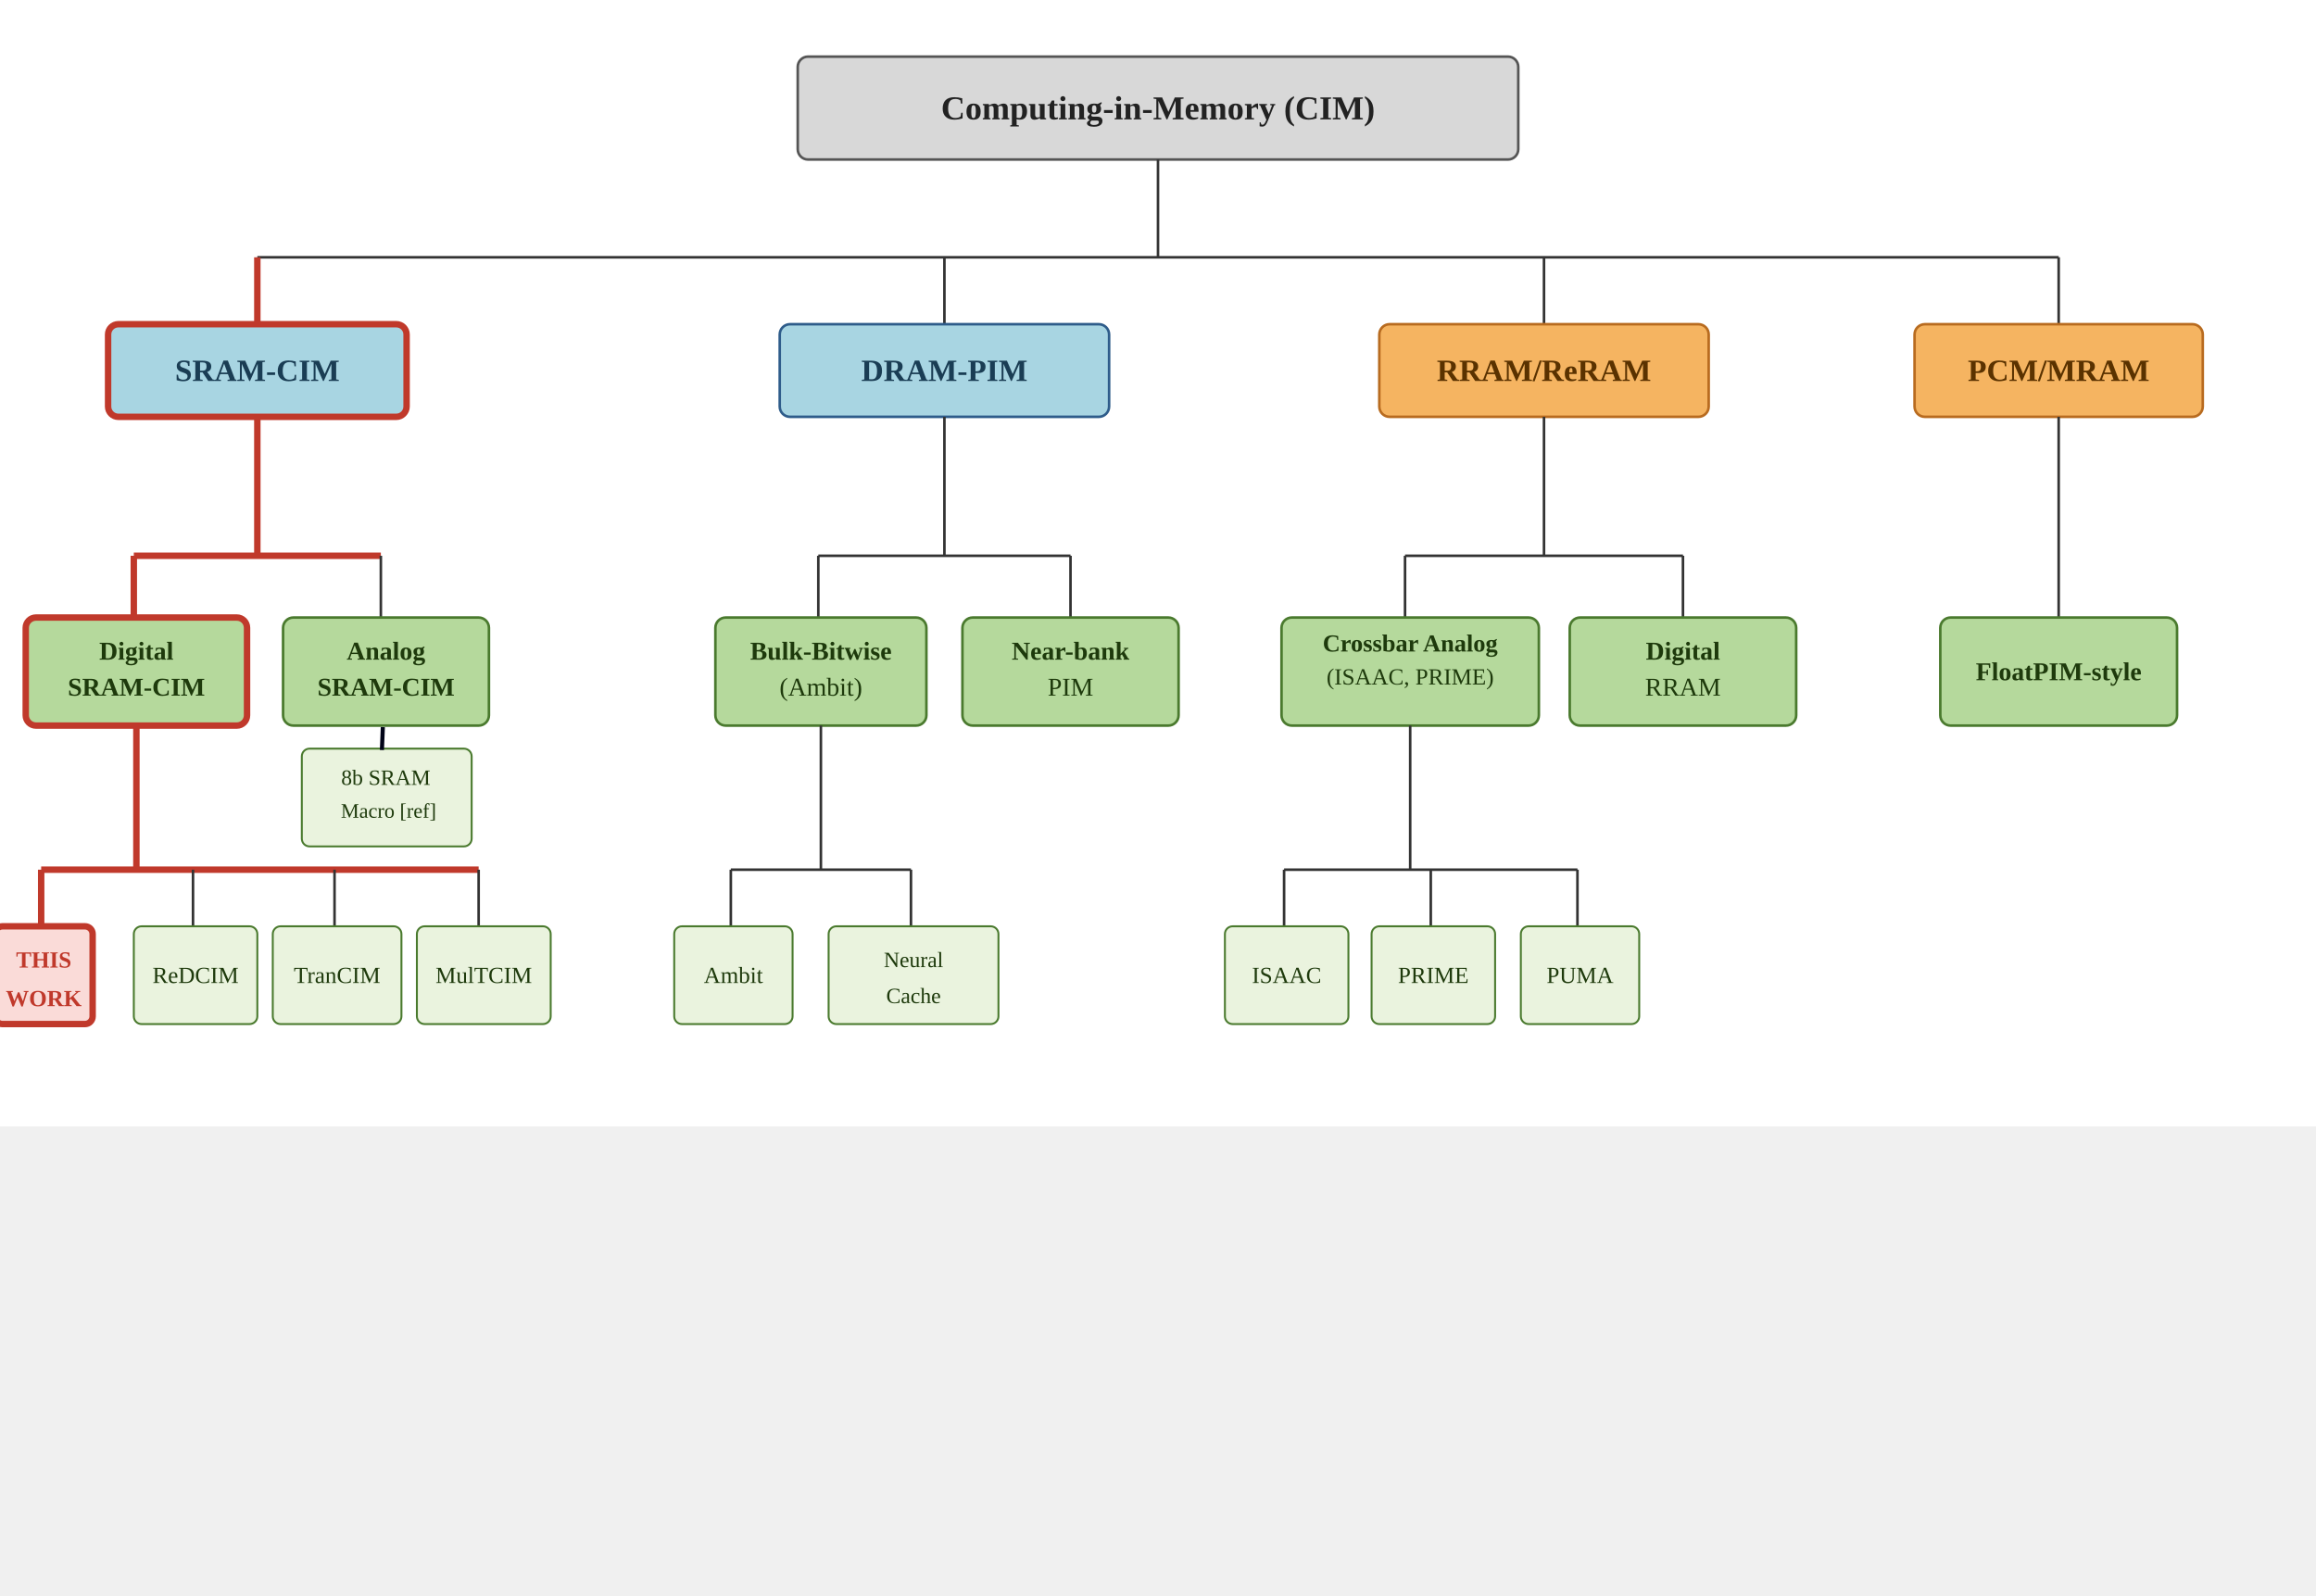
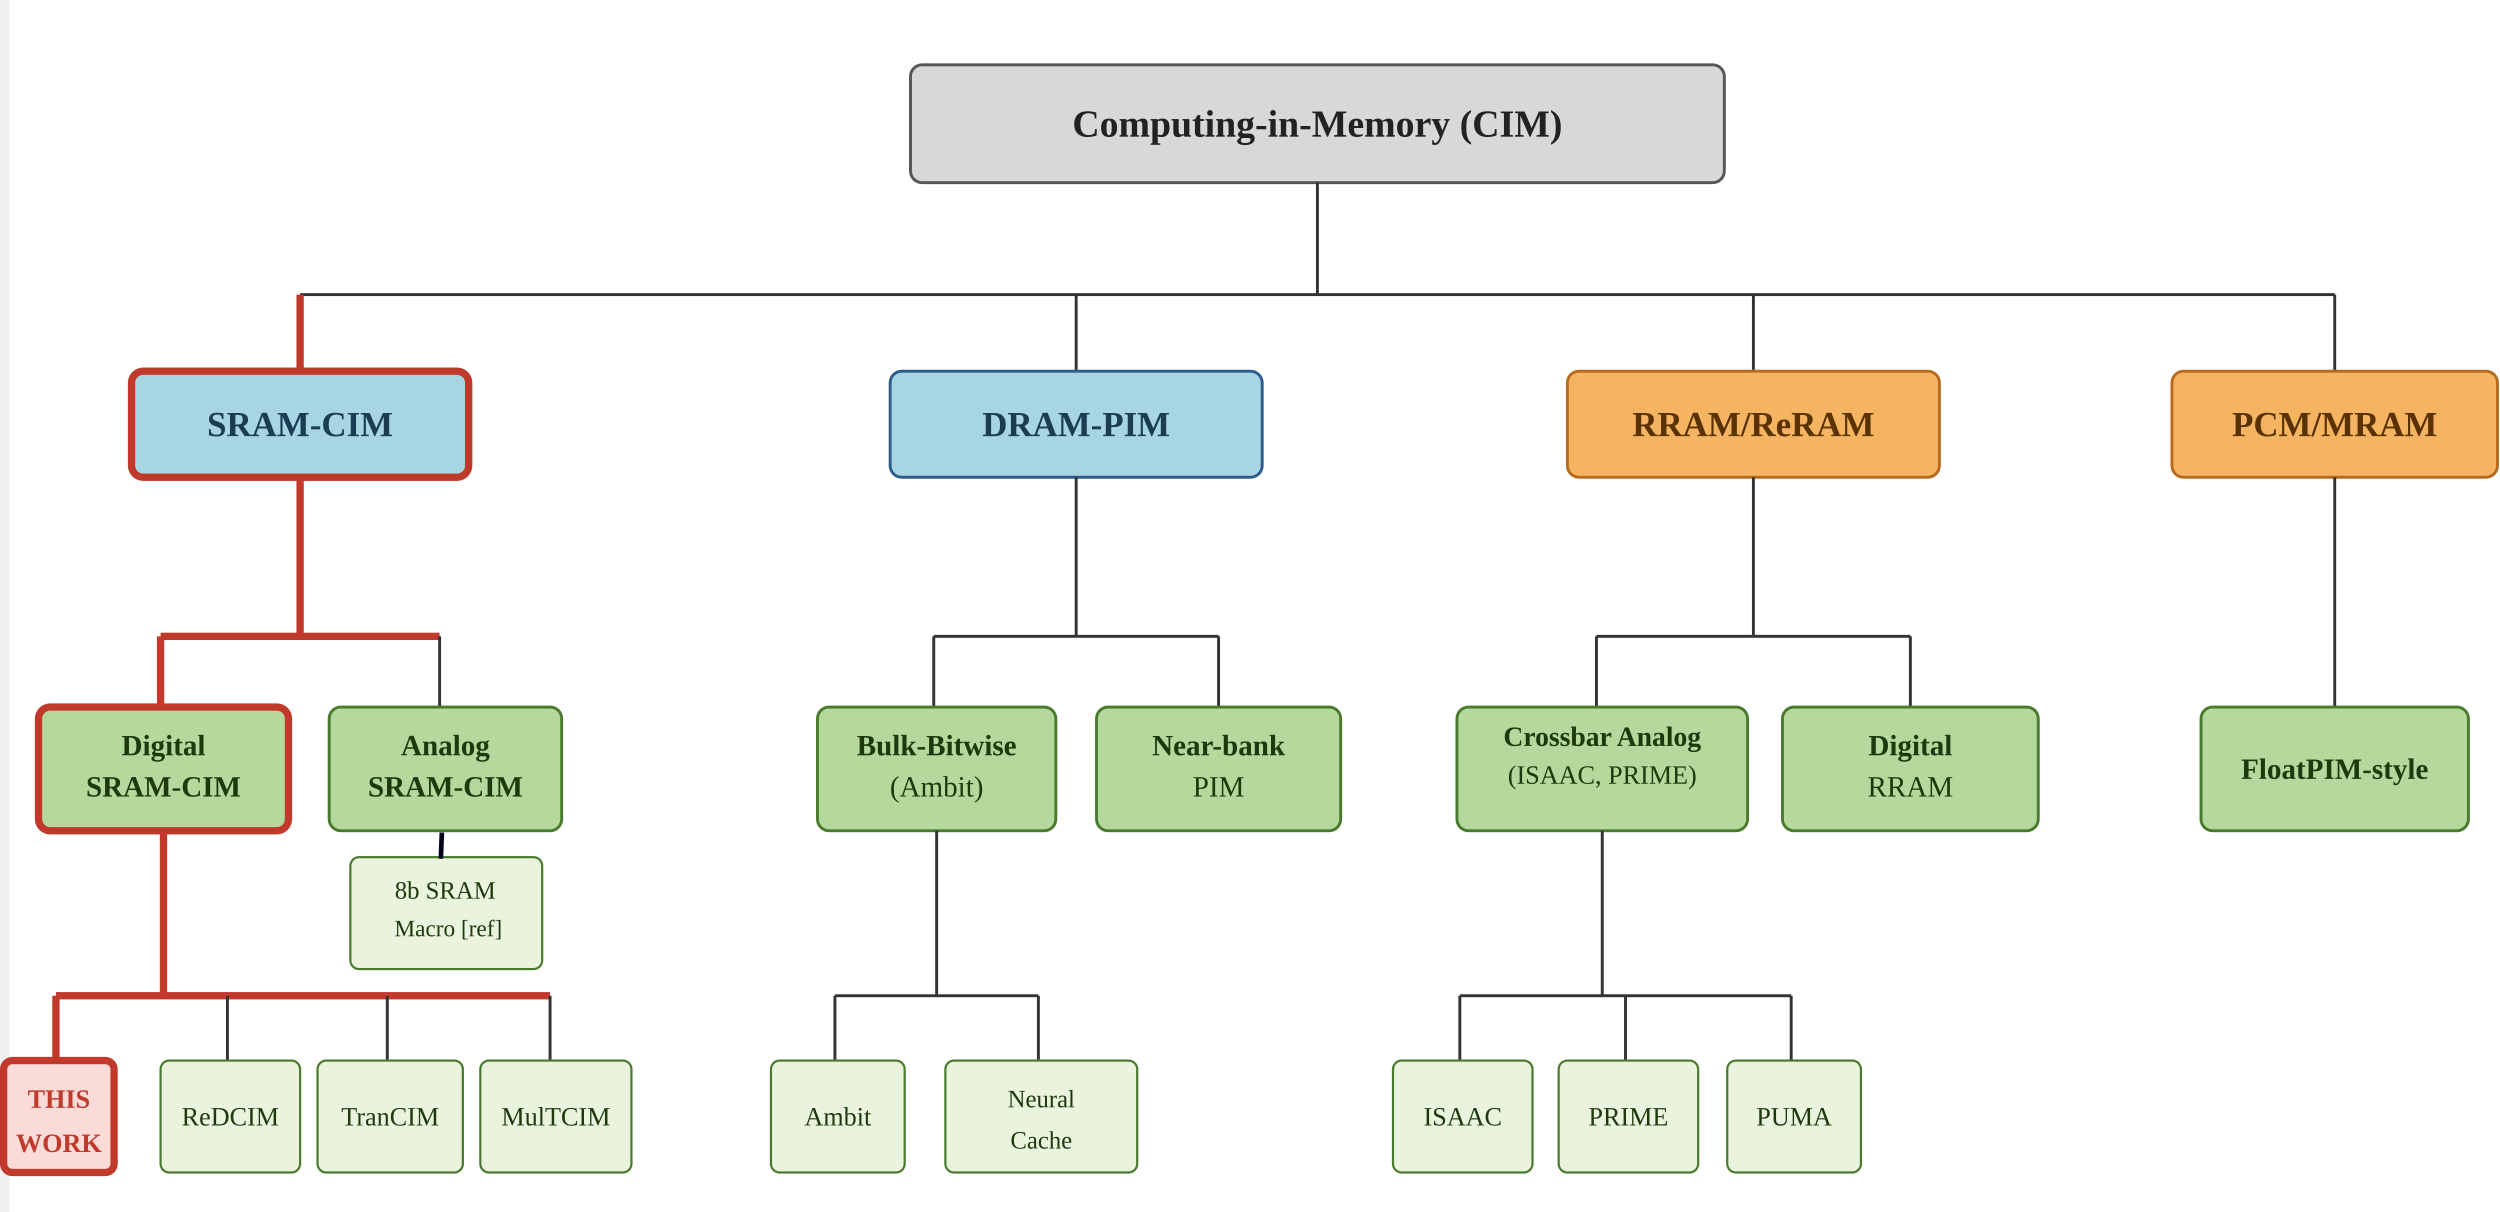
- <svg xmlns="http://www.w3.org/2000/svg" width="900" height="620" viewBox="0 0 900 620" role="img" version="1.1" id="svg9">
-   <rect x="0" y="0" width="900" height="437.773" fill="#ffffff" id="rect1" style="stroke-width:0.84" />
+ <svg xmlns="http://www.w3.org/2000/svg" width="903.25" height="437.773" viewBox="0 0 903.25 437.773" role="img" version="1.1" id="svg9">
+   <rect x="3.412" y="0" width="945.138" height="465.96" fill="#ffffff" id="rect1" style="stroke-width:0.888" />
  <defs id="defs1">
    <marker id="arr" viewBox="0 0 10 10" refX="8" refY="5" markerWidth="6" markerHeight="6" orient="auto-start-reverse">
-       <path d="M2 1L8 5L2 9" fill="none" stroke="context-stroke" stroke-width="1.5" stroke-linecap="round" stroke-linejoin="round" id="path1" />
+       <path d="M 2,1 8,5 2,9" fill="none" stroke="context-stroke" stroke-width="1.5" stroke-linecap="round" stroke-linejoin="round" id="path1" />
    </marker>
  </defs>
-   <rect id="rect-root" x="310" y="22" width="280" height="40" rx="4" fill="#D8D8D8" stroke="#555555" stroke-width="1" />
-   <text id="text-root" x="450" y="42" text-anchor="middle" dominant-baseline="central" font-family="'Times New Roman', Georgia, serif" font-size="13" font-weight="bold" fill="#222">
-     Computing-in-Memory (CIM)
-   </text>
-   <line id="vline-root" x1="450" y1="62" x2="450" y2="100" stroke="#333" stroke-width="1" fill="none" />
-   <line id="hbus-l2" x1="100" y1="100" x2="800" y2="100" stroke="#333" stroke-width="1" fill="none" />
-   <line id="drop-sram" x1="100" y1="100" x2="100" y2="126" stroke="#C0392B" stroke-width="2.5" fill="none" />
-   <line id="drop-dram" x1="367" y1="100" x2="367" y2="126" stroke="#333" stroke-width="1" fill="none" />
-   <line id="drop-rram" x1="600" y1="100" x2="600" y2="126" stroke="#333" stroke-width="1" fill="none" />
-   <line id="drop-pcm" x1="800" y1="100" x2="800" y2="126" stroke="#333" stroke-width="1" fill="none" />
-   <rect id="rect-sram" x="42" y="126" width="116" height="36" rx="4" fill="#A8D5E2" stroke="#C0392B" stroke-width="2.5" />
-   <text id="text-sram" x="100" y="144" text-anchor="middle" dominant-baseline="central" font-family="'Times New Roman', Georgia, serif" font-size="12" font-weight="bold" fill="#1a3d54">
-     SRAM-CIM
-   </text>
-   <rect id="rect-dram" x="303" y="126" width="128" height="36" rx="4" fill="#A8D5E2" stroke="#2E5C8A" stroke-width="1" />
-   <text id="text-dram" x="367" y="144" text-anchor="middle" dominant-baseline="central" font-family="'Times New Roman', Georgia, serif" font-size="12" font-weight="bold" fill="#1a3d54">
-     DRAM-PIM
-   </text>
-   <rect id="rect-rram" x="536" y="126" width="128" height="36" rx="4" fill="#F5B461" stroke="#B86B1F" stroke-width="1" />
-   <text id="text-rram" x="600" y="144" text-anchor="middle" dominant-baseline="central" font-family="'Times New Roman', Georgia, serif" font-size="12" font-weight="bold" fill="#5a3200">
-     RRAM/ReRAM
-   </text>
-   <rect id="rect-pcm" x="744" y="126" width="112" height="36" rx="4" fill="#F5B461" stroke="#B86B1F" stroke-width="1" />
-   <text id="text-pcm" x="800" y="144" text-anchor="middle" dominant-baseline="central" font-family="'Times New Roman', Georgia, serif" font-size="12" font-weight="bold" fill="#5a3200">
-     PCM/MRAM
-   </text>
-   <line id="vline-sram" x1="100" y1="162" x2="100" y2="216" stroke="#C0392B" stroke-width="2.5" fill="none" />
-   <line id="hbus-sram" x1="52" y1="216" x2="148" y2="216" stroke="#C0392B" stroke-width="2.5" fill="none" />
-   <line id="drop-digsram" x1="52" y1="216" x2="52" y2="240" stroke="#C0392B" stroke-width="2.5" fill="none" />
-   <line id="drop-anasram" x1="148" y1="216" x2="148" y2="240" stroke="#333" stroke-width="1" fill="none" />
-   <line id="vline-dram" x1="367" y1="162" x2="367" y2="216" stroke="#333" stroke-width="1" fill="none" />
-   <line id="hbus-dram" x1="318" y1="216" x2="416" y2="216" stroke="#333" stroke-width="1" fill="none" />
-   <line id="drop-bulk" x1="318" y1="216" x2="318" y2="240" stroke="#333" stroke-width="1" fill="none" />
-   <line id="drop-near" x1="416" y1="216" x2="416" y2="240" stroke="#333" stroke-width="1" fill="none" />
-   <line id="vline-rram" x1="600" y1="162" x2="600" y2="216" stroke="#333" stroke-width="1" fill="none" />
-   <line id="hbus-rram" x1="546" y1="216" x2="654" y2="216" stroke="#333" stroke-width="1" fill="none" />
-   <line id="drop-xbar" x1="546" y1="216" x2="546" y2="240" stroke="#333" stroke-width="1" fill="none" />
-   <line id="drop-digrram" x1="654" y1="216" x2="654" y2="240" stroke="#333" stroke-width="1" fill="none" />
-   <line id="vline-pcm" x1="800" y1="162" x2="800" y2="240" stroke="#333" stroke-width="1" fill="none" />
-   <rect id="rect-digsram" x="10" y="240" width="86" height="42" rx="4" fill="#B5D99C" stroke="#C0392B" stroke-width="2.5" />
-   <text id="text-digsram1" x="53" y="253" text-anchor="middle" dominant-baseline="central" font-family="'Times New Roman', Georgia, serif" font-size="10" font-weight="bold" fill="#1e3a0c">Digital</text>
-   <text id="text-digsram2" x="53" y="267" text-anchor="middle" dominant-baseline="central" font-family="'Times New Roman', Georgia, serif" font-size="10" font-weight="bold" fill="#1e3a0c">SRAM-CIM</text>
-   <rect id="rect-anasram" x="110" y="240" width="80" height="42" rx="4" fill="#B5D99C" stroke="#4A7A2E" stroke-width="1" />
-   <text id="text-anasram1" x="150" y="253" text-anchor="middle" dominant-baseline="central" font-family="'Times New Roman', Georgia, serif" font-size="10" font-weight="bold" fill="#1e3a0c">Analog</text>
-   <text id="text-anasram2" x="150" y="267" text-anchor="middle" dominant-baseline="central" font-family="'Times New Roman', Georgia, serif" font-size="10" font-weight="bold" fill="#1e3a0c">SRAM-CIM</text>
-   <rect id="rect-bulk" x="278" y="240" width="82" height="42" rx="4" fill="#B5D99C" stroke="#4A7A2E" stroke-width="1" />
-   <text id="text-bulk1" x="319" y="253" text-anchor="middle" dominant-baseline="central" font-family="'Times New Roman', Georgia, serif" font-size="10" font-weight="bold" fill="#1e3a0c">Bulk-Bitwise</text>
-   <text id="text-bulk2" x="319" y="267" text-anchor="middle" dominant-baseline="central" font-family="'Times New Roman', Georgia, serif" font-size="10" fill="#1e3a0c">(Ambit)</text>
-   <rect id="rect-near" x="374" y="240" width="84" height="42" rx="4" fill="#B5D99C" stroke="#4A7A2E" stroke-width="1" />
-   <text id="text-near1" x="416" y="253" text-anchor="middle" dominant-baseline="central" font-family="'Times New Roman', Georgia, serif" font-size="10" font-weight="bold" fill="#1e3a0c">Near-bank</text>
-   <text id="text-near2" x="416" y="267" text-anchor="middle" dominant-baseline="central" font-family="'Times New Roman', Georgia, serif" font-size="10" fill="#1e3a0c">PIM</text>
-   <rect id="rect-xbar" x="498" y="240" width="100" height="42" rx="4" fill="#B5D99C" stroke="#4A7A2E" stroke-width="1" />
-   <text id="text-xbar1" x="548" y="250" text-anchor="middle" dominant-baseline="central" font-family="'Times New Roman', Georgia, serif" font-size="9.5" font-weight="bold" fill="#1e3a0c">Crossbar Analog</text>
-   <text id="text-xbar2" x="548" y="263" text-anchor="middle" dominant-baseline="central" font-family="'Times New Roman', Georgia, serif" font-size="9" fill="#1e3a0c">(ISAAC, PRIME)</text>
-   <rect id="rect-digrram" x="610" y="240" width="88" height="42" rx="4" fill="#B5D99C" stroke="#4A7A2E" stroke-width="1" />
-   <text id="text-digrram1" x="654" y="253" text-anchor="middle" dominant-baseline="central" font-family="'Times New Roman', Georgia, serif" font-size="10" font-weight="bold" fill="#1e3a0c">Digital</text>
-   <text id="text-digrram2" x="654" y="267" text-anchor="middle" dominant-baseline="central" font-family="'Times New Roman', Georgia, serif" font-size="10" fill="#1e3a0c">RRAM</text>
-   <rect id="rect-floatpim" x="754" y="240" width="92" height="42" rx="4" fill="#B5D99C" stroke="#4A7A2E" stroke-width="1" />
-   <text id="text-floatpim" x="800" y="261" text-anchor="middle" dominant-baseline="central" font-family="'Times New Roman', Georgia, serif" font-size="10" font-weight="bold" fill="#1e3a0c">FloatPIM-style</text>
-   <line id="vline-digsram" x1="53" y1="282" x2="53" y2="338" stroke="#C0392B" stroke-width="2.5" fill="none" />
-   <line id="hbus-digsram" x1="16" y1="338" x2="186" y2="338" stroke="#C0392B" stroke-width="2.5" fill="none" />
-   <line id="drop-thiswork" x1="16" y1="338" x2="16" y2="360" stroke="#C0392B" stroke-width="2.5" fill="none" />
-   <line id="drop-redcim" x1="75" y1="338" x2="75" y2="360" stroke="#333" stroke-width="1" fill="none" />
-   <line id="drop-trancim" x1="130" y1="338" x2="130" y2="360" stroke="#333" stroke-width="1" fill="none" />
-   <line id="drop-multcim" x1="186" y1="338" x2="186" y2="360" stroke="#333" stroke-width="1" fill="none" />
-   <line id="vline-bulk" x1="319" y1="282" x2="319" y2="338" stroke="#333" stroke-width="1" fill="none" />
-   <line id="hbus-bulk" x1="284" y1="338" x2="354" y2="338" stroke="#333" stroke-width="1" fill="none" />
-   <line id="drop-ambit" x1="284" y1="338" x2="284" y2="360" stroke="#333" stroke-width="1" fill="none" />
-   <line id="drop-ncache" x1="354" y1="338" x2="354" y2="360" stroke="#333" stroke-width="1" fill="none" />
-   <line id="vline-xbar" x1="548" y1="282" x2="548" y2="338" stroke="#333" stroke-width="1" fill="none" />
-   <line id="hbus-xbar" x1="499" y1="338" x2="613" y2="338" stroke="#333" stroke-width="1" fill="none" />
-   <line id="drop-isaac" x1="499" y1="338" x2="499" y2="360" stroke="#333" stroke-width="1" fill="none" />
-   <line id="drop-prime" x1="556" y1="338" x2="556" y2="360" stroke="#333" stroke-width="1" fill="none" />
-   <line id="drop-puma" x1="613" y1="338" x2="613" y2="360" stroke="#333" stroke-width="1" fill="none" />
-   <rect id="rect-thiswork" x="-2" y="360" width="38" height="38" rx="3" fill="#FADBD8" stroke="#C0392B" stroke-width="2.5" />
-   <text id="text-thiswork1" x="17" y="373" text-anchor="middle" dominant-baseline="central" font-family="'Times New Roman', Georgia, serif" font-size="9" font-weight="bold" fill="#C0392B">THIS</text>
-   <text id="text-thiswork2" x="17" y="388" text-anchor="middle" dominant-baseline="central" font-family="'Times New Roman', Georgia, serif" font-size="9" font-weight="bold" fill="#C0392B">WORK</text>
-   <rect id="rect-redcim" x="52" y="360" width="48" height="38" rx="3" fill="#EAF3DE" stroke="#4A7A2E" stroke-width="0.75" />
-   <text id="text-redcim" x="76" y="379" text-anchor="middle" dominant-baseline="central" font-family="'Times New Roman', Georgia, serif" font-size="9" fill="#1e3a0c">ReDCIM</text>
-   <rect id="rect-trancim" x="106" y="360" width="50" height="38" rx="3" fill="#EAF3DE" stroke="#4A7A2E" stroke-width="0.75" />
-   <text id="text-trancim" x="131" y="379" text-anchor="middle" dominant-baseline="central" font-family="'Times New Roman', Georgia, serif" font-size="9" fill="#1e3a0c">TranCIM</text>
-   <rect id="rect-multcim" x="162" y="360" width="52" height="38" rx="3" fill="#EAF3DE" stroke="#4A7A2E" stroke-width="0.75" />
-   <text id="text-multcim" x="188" y="379" text-anchor="middle" dominant-baseline="central" font-family="'Times New Roman', Georgia, serif" font-size="9" fill="#1e3a0c">MulTCIM</text>
-   <rect id="rect-8bsram" x="117.288" y="290.953" width="66" height="38" rx="3" fill="#eaf3de" stroke="#4a7a2e" stroke-width="0.75" />
-   <text id="text-8bsram1" x="149.932" y="302.173" text-anchor="middle" dominant-baseline="central" font-family="'Times New Roman', Georgia, serif" font-size="8.5px" fill="#1e3a0c">8b SRAM</text>
-   <text id="text-8bsram2" x="151" y="315.106" text-anchor="middle" dominant-baseline="central" font-family="'Times New Roman', Georgia, serif" font-size="8px" fill="#1e3a0c">Macro [ref]</text>
-   <rect id="rect-ambit" x="262" y="360" width="46" height="38" rx="3" fill="#EAF3DE" stroke="#4A7A2E" stroke-width="0.75" />
-   <text id="text-ambit" x="285" y="379" text-anchor="middle" dominant-baseline="central" font-family="'Times New Roman', Georgia, serif" font-size="9" fill="#1e3a0c">Ambit</text>
-   <rect id="rect-ncache" x="322" y="360" width="66" height="38" rx="3" fill="#EAF3DE" stroke="#4A7A2E" stroke-width="0.75" />
-   <text id="text-ncache" x="355" y="373" text-anchor="middle" dominant-baseline="central" font-family="'Times New Roman', Georgia, serif" font-size="8.5" fill="#1e3a0c">Neural</text>
-   <text id="text-ncache2" x="355" y="387" text-anchor="middle" dominant-baseline="central" font-family="'Times New Roman', Georgia, serif" font-size="8.5" fill="#1e3a0c">Cache</text>
-   <rect id="rect-isaac" x="476" y="360" width="48" height="38" rx="3" fill="#EAF3DE" stroke="#4A7A2E" stroke-width="0.75" />
-   <text id="text-isaac" x="500" y="379" text-anchor="middle" dominant-baseline="central" font-family="'Times New Roman', Georgia, serif" font-size="9" fill="#1e3a0c">ISAAC</text>
-   <rect id="rect-prime" x="533" y="360" width="48" height="38" rx="3" fill="#EAF3DE" stroke="#4A7A2E" stroke-width="0.75" />
-   <text id="text-prime" x="557" y="379" text-anchor="middle" dominant-baseline="central" font-family="'Times New Roman', Georgia, serif" font-size="9" fill="#1e3a0c">PRIME</text>
-   <rect id="rect-puma" x="591" y="360" width="46" height="38" rx="3" fill="#EAF3DE" stroke="#4A7A2E" stroke-width="0.75" />
-   <text id="text-puma" x="614" y="379" text-anchor="middle" dominant-baseline="central" font-family="'Times New Roman', Georgia, serif" font-size="9" fill="#1e3a0c">PUMA</text>
-   <path style="fill:none;stroke:#010418;stroke-width:1.6;stroke-linejoin:bevel;stroke-opacity:1" d="m 148.772,282.595 -0.356,8.898" id="path9" />
+   <rect id="rect-root" x="328.96" y="23.417" width="294.043" height="42.575" rx="4.201" fill="#d8d8d8" stroke="#555555" stroke-width="1.057" />
+   <text id="text-root" x="479.196" y="44.404" text-anchor="middle" dominant-baseline="central" font-family="'Times New Roman', Georgia, serif" font-size="13.744px" font-weight="bold" fill="#222222" transform="scale(0.9932913,1.006754)" style="stroke-width:1.057">Computing-in-Memory (CIM)</text>
+   <line id="vline-root" x1="475.981" y1="65.992" x2="475.981" y2="106.439" stroke="#333333" stroke-width="1.057" fill="none" />
+   <line id="hbus-l2" x1="108.427" y1="106.439" x2="843.535" y2="106.439" stroke="#333333" stroke-width="1.057" fill="none" />
+   <line id="drop-sram" x1="108.427" y1="106.439" x2="108.427" y2="134.113" stroke="#c0392b" stroke-width="2.643" fill="none" />
+   <line id="drop-dram" x1="388.818" y1="106.439" x2="388.818" y2="134.113" stroke="#333333" stroke-width="1.057" fill="none" />
+   <line id="drop-rram" x1="633.504" y1="106.439" x2="633.504" y2="134.113" stroke="#333333" stroke-width="1.057" fill="none" />
+   <line id="drop-pcm" x1="843.535" y1="106.439" x2="843.535" y2="134.113" stroke="#333333" stroke-width="1.057" fill="none" />
+   <rect id="rect-sram" x="47.519" y="134.113" width="121.818" height="38.318" rx="4.201" fill="#a8d5e2" stroke="#c0392b" stroke-width="2.643" />
+   <text id="text-sram" x="109.16" y="152.243" text-anchor="middle" dominant-baseline="central" font-family="'Times New Roman', Georgia, serif" font-size="12.687px" font-weight="bold" fill="#1a3d54" transform="scale(0.9932913,1.006754)" style="stroke-width:1.057">SRAM-CIM</text>
+   <rect id="rect-dram" x="321.609" y="134.113" width="134.42" height="38.318" rx="4.201" fill="#a8d5e2" stroke="#2e5c8a" stroke-width="1.057" />
+   <text id="text-dram" x="391.445" y="152.243" text-anchor="middle" dominant-baseline="central" font-family="'Times New Roman', Georgia, serif" font-size="12.687px" font-weight="bold" fill="#1a3d54" transform="scale(0.9932913,1.006754)" style="stroke-width:1.057">DRAM-PIM</text>
+   <rect id="rect-rram" x="566.294" y="134.113" width="134.42" height="38.318" rx="4.201" fill="#f5b461" stroke="#b86b1f" stroke-width="1.057" />
+   <text id="text-rram" x="637.783" y="152.243" text-anchor="middle" dominant-baseline="central" font-family="'Times New Roman', Georgia, serif" font-size="12.687px" font-weight="bold" fill="#5a3200" transform="scale(0.9932913,1.006754)" style="stroke-width:1.057">RRAM/ReRAM</text>
+   <rect id="rect-pcm" x="784.726" y="134.113" width="117.617" height="38.318" rx="4.201" fill="#f5b461" stroke="#b86b1f" stroke-width="1.057" />
+   <text id="text-pcm" x="849.232" y="152.243" text-anchor="middle" dominant-baseline="central" font-family="'Times New Roman', Georgia, serif" font-size="12.687px" font-weight="bold" fill="#5a3200" transform="scale(0.9932913,1.006754)" style="stroke-width:1.057">PCM/MRAM</text>
+   <line id="vline-sram" x1="108.427" y1="172.431" x2="108.427" y2="229.908" stroke="#c0392b" stroke-width="2.643" fill="none" />
+   <line id="hbus-sram" x1="58.02" y1="229.908" x2="158.835" y2="229.908" stroke="#c0392b" stroke-width="2.643" fill="none" />
+   <line id="drop-digsram" x1="58.02" y1="229.908" x2="58.02" y2="255.453" stroke="#c0392b" stroke-width="2.643" fill="none" />
+   <line id="drop-anasram" x1="158.835" y1="229.908" x2="158.835" y2="255.453" stroke="#333333" stroke-width="1.057" fill="none" />
+   <line id="vline-dram" x1="388.818" y1="172.431" x2="388.818" y2="229.908" stroke="#333333" stroke-width="1.057" fill="none" />
+   <line id="hbus-dram" x1="337.361" y1="229.908" x2="440.276" y2="229.908" stroke="#333333" stroke-width="1.057" fill="none" />
+   <line id="drop-bulk" x1="337.361" y1="229.908" x2="337.361" y2="255.453" stroke="#333333" stroke-width="1.057" fill="none" />
+   <line id="drop-near" x1="440.276" y1="229.908" x2="440.276" y2="255.453" stroke="#333333" stroke-width="1.057" fill="none" />
+   <line id="vline-rram" x1="633.504" y1="172.431" x2="633.504" y2="229.908" stroke="#333333" stroke-width="1.057" fill="none" />
+   <line id="hbus-rram" x1="576.796" y1="229.908" x2="690.213" y2="229.908" stroke="#333333" stroke-width="1.057" fill="none" />
+   <line id="drop-xbar" x1="576.796" y1="229.908" x2="576.796" y2="255.453" stroke="#333333" stroke-width="1.057" fill="none" />
+   <line id="drop-digrram" x1="690.213" y1="229.908" x2="690.213" y2="255.453" stroke="#333333" stroke-width="1.057" fill="none" />
+   <line id="vline-pcm" x1="843.535" y1="172.431" x2="843.535" y2="255.453" stroke="#333333" stroke-width="1.057" fill="none" />
+   <rect id="rect-digsram" x="13.914" y="255.453" width="90.313" height="44.704" rx="4.201" fill="#b5d99c" stroke="#c0392b" stroke-width="2.643" />
+   <text id="text-digsram1" x="59.469" y="267.483" text-anchor="middle" dominant-baseline="central" font-family="'Times New Roman', Georgia, serif" font-size="10.572px" font-weight="bold" fill="#1e3a0c" transform="scale(0.9932913,1.006754)" style="stroke-width:1.057">Digital</text>
+   <text id="text-digsram2" x="59.469" y="282.285" text-anchor="middle" dominant-baseline="central" font-family="'Times New Roman', Georgia, serif" font-size="10.572px" font-weight="bold" fill="#1e3a0c" transform="scale(0.9932913,1.006754)" style="stroke-width:1.057">SRAM-CIM</text>
+   <rect id="rect-anasram" x="118.929" y="255.453" width="84.012" height="44.704" rx="4.201" fill="#b5d99c" stroke="#4a7a2e" stroke-width="1.057" />
+   <text id="text-anasram1" x="162.022" y="267.483" text-anchor="middle" dominant-baseline="central" font-family="'Times New Roman', Georgia, serif" font-size="10.572px" font-weight="bold" fill="#1e3a0c" transform="scale(0.9932913,1.006754)" style="stroke-width:1.057">Analog</text>
+   <text id="text-anasram2" x="162.022" y="282.285" text-anchor="middle" dominant-baseline="central" font-family="'Times New Roman', Georgia, serif" font-size="10.572px" font-weight="bold" fill="#1e3a0c" transform="scale(0.9932913,1.006754)" style="stroke-width:1.057">SRAM-CIM</text>
+   <rect id="rect-bulk" x="295.355" y="255.453" width="86.113" height="44.704" rx="4.201" fill="#b5d99c" stroke="#4a7a2e" stroke-width="1.057" />
+   <text id="text-bulk1" x="340.697" y="267.483" text-anchor="middle" dominant-baseline="central" font-family="'Times New Roman', Georgia, serif" font-size="10.572px" font-weight="bold" fill="#1e3a0c" transform="scale(0.9932913,1.006754)" style="stroke-width:1.057">Bulk-Bitwise</text>
+   <text id="text-bulk2" x="340.697" y="282.285" text-anchor="middle" dominant-baseline="central" font-family="'Times New Roman', Georgia, serif" font-size="10.572px" fill="#1e3a0c" transform="scale(0.9932913,1.006754)" style="stroke-width:1.057">(Ambit)</text>
+   <rect id="rect-near" x="396.17" y="255.453" width="88.213" height="44.704" rx="4.201" fill="#b5d99c" stroke="#4a7a2e" stroke-width="1.057" />
+   <text id="text-near1" x="443.25" y="267.483" text-anchor="middle" dominant-baseline="central" font-family="'Times New Roman', Georgia, serif" font-size="10.572px" font-weight="bold" fill="#1e3a0c" transform="scale(0.9932913,1.006754)" style="stroke-width:1.057">Near-bank</text>
+   <text id="text-near2" x="443.25" y="282.285" text-anchor="middle" dominant-baseline="central" font-family="'Times New Roman', Georgia, serif" font-size="10.572px" fill="#1e3a0c" transform="scale(0.9932913,1.006754)" style="stroke-width:1.057">PIM</text>
+   <rect id="rect-xbar" x="526.389" y="255.453" width="105.015" height="44.704" rx="4.201" fill="#b5d99c" stroke="#4a7a2e" stroke-width="1.057" />
+   <text id="text-xbar1" x="582.806" y="264.312" text-anchor="middle" dominant-baseline="central" font-family="'Times New Roman', Georgia, serif" font-size="10.044px" font-weight="bold" fill="#1e3a0c" transform="scale(0.9932913,1.006754)" style="stroke-width:1.057">Crossbar Analog</text>
+   <text id="text-xbar2" x="582.806" y="278.056" text-anchor="middle" dominant-baseline="central" font-family="'Times New Roman', Georgia, serif" font-size="9.515px" fill="#1e3a0c" transform="scale(0.9932913,1.006754)" style="stroke-width:1.057">(ISAAC, PRIME)</text>
+   <rect id="rect-digrram" x="644.006" y="255.453" width="92.414" height="44.704" rx="4.201" fill="#b5d99c" stroke="#4a7a2e" stroke-width="1.057" />
+   <text id="text-digrram1" x="694.874" y="267.483" text-anchor="middle" dominant-baseline="central" font-family="'Times New Roman', Georgia, serif" font-size="10.572px" font-weight="bold" fill="#1e3a0c" transform="scale(0.9932913,1.006754)" style="stroke-width:1.057">Digital</text>
+   <text id="text-digrram2" x="694.874" y="282.285" text-anchor="middle" dominant-baseline="central" font-family="'Times New Roman', Georgia, serif" font-size="10.572px" fill="#1e3a0c" transform="scale(0.9932913,1.006754)" style="stroke-width:1.057">RRAM</text>
+   <rect id="rect-floatpim" x="795.228" y="255.453" width="96.614" height="44.704" rx="4.201" fill="#b5d99c" stroke="#4a7a2e" stroke-width="1.057" />
+   <text id="text-floatpim" x="849.232" y="275.941" text-anchor="middle" dominant-baseline="central" font-family="'Times New Roman', Georgia, serif" font-size="10.572px" font-weight="bold" fill="#1e3a0c" transform="scale(0.9932913,1.006754)" style="stroke-width:1.057">FloatPIM-style</text>
+   <line id="vline-digsram" x1="59.07" y1="300.157" x2="59.07" y2="359.763" stroke="#c0392b" stroke-width="2.643" fill="none" />
+   <line id="hbus-digsram" x1="20.215" y1="359.763" x2="198.741" y2="359.763" stroke="#c0392b" stroke-width="2.643" fill="none" />
+   <line id="drop-thiswork" x1="20.215" y1="359.763" x2="20.215" y2="383.179" stroke="#c0392b" stroke-width="2.643" fill="none" />
+   <line id="drop-redcim" x1="82.174" y1="359.763" x2="82.174" y2="383.179" stroke="#333333" stroke-width="1.057" fill="none" />
+   <line id="drop-trancim" x1="139.932" y1="359.763" x2="139.932" y2="383.179" stroke="#333333" stroke-width="1.057" fill="none" />
+   <line id="drop-multcim" x1="198.741" y1="359.763" x2="198.741" y2="383.179" stroke="#333333" stroke-width="1.057" fill="none" />
+   <line id="vline-bulk" x1="338.411" y1="300.157" x2="338.411" y2="359.763" stroke="#333333" stroke-width="1.057" fill="none" />
+   <line id="hbus-bulk" x1="301.656" y1="359.763" x2="375.166" y2="359.763" stroke="#333333" stroke-width="1.057" fill="none" />
+   <line id="drop-ambit" x1="301.656" y1="359.763" x2="301.656" y2="383.179" stroke="#333333" stroke-width="1.057" fill="none" />
+   <line id="drop-ncache" x1="375.166" y1="359.763" x2="375.166" y2="383.179" stroke="#333333" stroke-width="1.057" fill="none" />
+   <line id="vline-xbar" x1="578.896" y1="300.157" x2="578.896" y2="359.763" stroke="#333333" stroke-width="1.057" fill="none" />
+   <line id="hbus-xbar" x1="527.439" y1="359.763" x2="647.156" y2="359.763" stroke="#333333" stroke-width="1.057" fill="none" />
+   <line id="drop-isaac" x1="527.439" y1="359.763" x2="527.439" y2="383.179" stroke="#333333" stroke-width="1.057" fill="none" />
+   <line id="drop-prime" x1="587.297" y1="359.763" x2="587.297" y2="383.179" stroke="#333333" stroke-width="1.057" fill="none" />
+   <line id="drop-puma" x1="647.156" y1="359.763" x2="647.156" y2="383.179" stroke="#333333" stroke-width="1.057" fill="none" />
+   <rect id="rect-thiswork" x="1.312" y="383.179" width="39.906" height="40.447" rx="3.15" fill="#fadbd8" stroke="#c0392b" stroke-width="2.643" />
+   <text id="text-thiswork1" x="21.408" y="394.353" text-anchor="middle" dominant-baseline="central" font-family="'Times New Roman', Georgia, serif" font-size="9.515px" font-weight="bold" fill="#c0392b" transform="scale(0.9932913,1.006754)" style="stroke-width:1.057">THIS</text>
+   <text id="text-thiswork2" x="21.408" y="410.212" text-anchor="middle" dominant-baseline="central" font-family="'Times New Roman', Georgia, serif" font-size="9.515px" font-weight="bold" fill="#c0392b" transform="scale(0.9932913,1.006754)" style="stroke-width:1.057">WORK</text>
+   <rect id="rect-redcim" x="58.02" y="383.179" width="50.407" height="40.447" rx="3.15" fill="#eaf3de" stroke="#4a7a2e" stroke-width="0.793" />
+   <text id="text-redcim" x="83.786" y="400.696" text-anchor="middle" dominant-baseline="central" font-family="'Times New Roman', Georgia, serif" font-size="9.515px" fill="#1e3a0c" transform="scale(0.9932913,1.006754)" style="stroke-width:1.057">ReDCIM</text>
+   <rect id="rect-trancim" x="114.728" y="383.179" width="52.508" height="40.447" rx="3.15" fill="#eaf3de" stroke="#4a7a2e" stroke-width="0.793" />
+   <text id="text-trancim" x="141.934" y="400.696" text-anchor="middle" dominant-baseline="central" font-family="'Times New Roman', Georgia, serif" font-size="9.515px" fill="#1e3a0c" transform="scale(0.9932913,1.006754)" style="stroke-width:1.057">TranCIM</text>
+   <rect id="rect-multcim" x="173.537" y="383.179" width="54.608" height="40.447" rx="3.15" fill="#eaf3de" stroke="#4a7a2e" stroke-width="0.793" />
+   <text id="text-multcim" x="202.197" y="400.696" text-anchor="middle" dominant-baseline="central" font-family="'Times New Roman', Georgia, serif" font-size="9.515px" fill="#1e3a0c" transform="scale(0.9932913,1.006754)" style="stroke-width:1.057">MulTCIM</text>
+   <rect id="rect-8bsram" x="126.583" y="309.687" width="69.31" height="40.447" rx="3.15" fill="#eaf3de" stroke="#4a7a2e" stroke-width="0.793" />
+   <text id="text-8bsram1" x="161.95" y="319.472" text-anchor="middle" dominant-baseline="central" font-family="'Times New Roman', Georgia, serif" font-size="8.987px" fill="#1e3a0c" transform="scale(0.9932913,1.006754)" style="stroke-width:1.057">8b SRAM</text>
+   <text id="text-8bsram2" x="163.079" y="333.144" text-anchor="middle" dominant-baseline="central" font-family="'Times New Roman', Georgia, serif" font-size="8.458px" fill="#1e3a0c" transform="scale(0.9932913,1.006754)" style="stroke-width:1.057">Macro [ref]</text>
+   <rect id="rect-ambit" x="278.552" y="383.179" width="48.307" height="40.447" rx="3.15" fill="#eaf3de" stroke="#4a7a2e" stroke-width="0.793" />
+   <text id="text-ambit" x="304.75" y="400.696" text-anchor="middle" dominant-baseline="central" font-family="'Times New Roman', Georgia, serif" font-size="9.515px" fill="#1e3a0c" transform="scale(0.9932913,1.006754)" style="stroke-width:1.057">Ambit</text>
+   <rect id="rect-ncache" x="341.562" y="383.179" width="69.31" height="40.447" rx="3.15" fill="#eaf3de" stroke="#4a7a2e" stroke-width="0.793" />
+   <text id="text-ncache" x="378.758" y="394.353" text-anchor="middle" dominant-baseline="central" font-family="'Times New Roman', Georgia, serif" font-size="8.987px" fill="#1e3a0c" transform="scale(0.9932913,1.006754)" style="stroke-width:1.057">Neural</text>
+   <text id="text-ncache2" x="378.758" y="409.154" text-anchor="middle" dominant-baseline="central" font-family="'Times New Roman', Georgia, serif" font-size="8.987px" fill="#1e3a0c" transform="scale(0.9932913,1.006754)" style="stroke-width:1.057">Cache</text>
+   <rect id="rect-isaac" x="503.285" y="383.179" width="50.407" height="40.447" rx="3.15" fill="#eaf3de" stroke="#4a7a2e" stroke-width="0.793" />
+   <text id="text-isaac" x="532.058" y="400.696" text-anchor="middle" dominant-baseline="central" font-family="'Times New Roman', Georgia, serif" font-size="9.515px" fill="#1e3a0c" transform="scale(0.9932913,1.006754)" style="stroke-width:1.057">ISAAC</text>
+   <rect id="rect-prime" x="563.144" y="383.179" width="50.407" height="40.447" rx="3.15" fill="#eaf3de" stroke="#4a7a2e" stroke-width="0.793" />
+   <text id="text-prime" x="592.321" y="400.696" text-anchor="middle" dominant-baseline="central" font-family="'Times New Roman', Georgia, serif" font-size="9.515px" fill="#1e3a0c" transform="scale(0.9932913,1.006754)" style="stroke-width:1.057">PRIME</text>
+   <rect id="rect-puma" x="624.053" y="383.179" width="48.307" height="40.447" rx="3.15" fill="#eaf3de" stroke="#4a7a2e" stroke-width="0.793" />
+   <text id="text-puma" x="652.584" y="400.696" text-anchor="middle" dominant-baseline="central" font-family="'Times New Roman', Georgia, serif" font-size="9.515px" fill="#1e3a0c" transform="scale(0.9932913,1.006754)" style="stroke-width:1.057">PUMA</text>
+   <path style="fill:none;stroke:#010418;stroke-width:1.692;stroke-linejoin:bevel;stroke-opacity:1" d="m 159.645,300.79 -0.374,9.471" id="path9" />
</svg>
